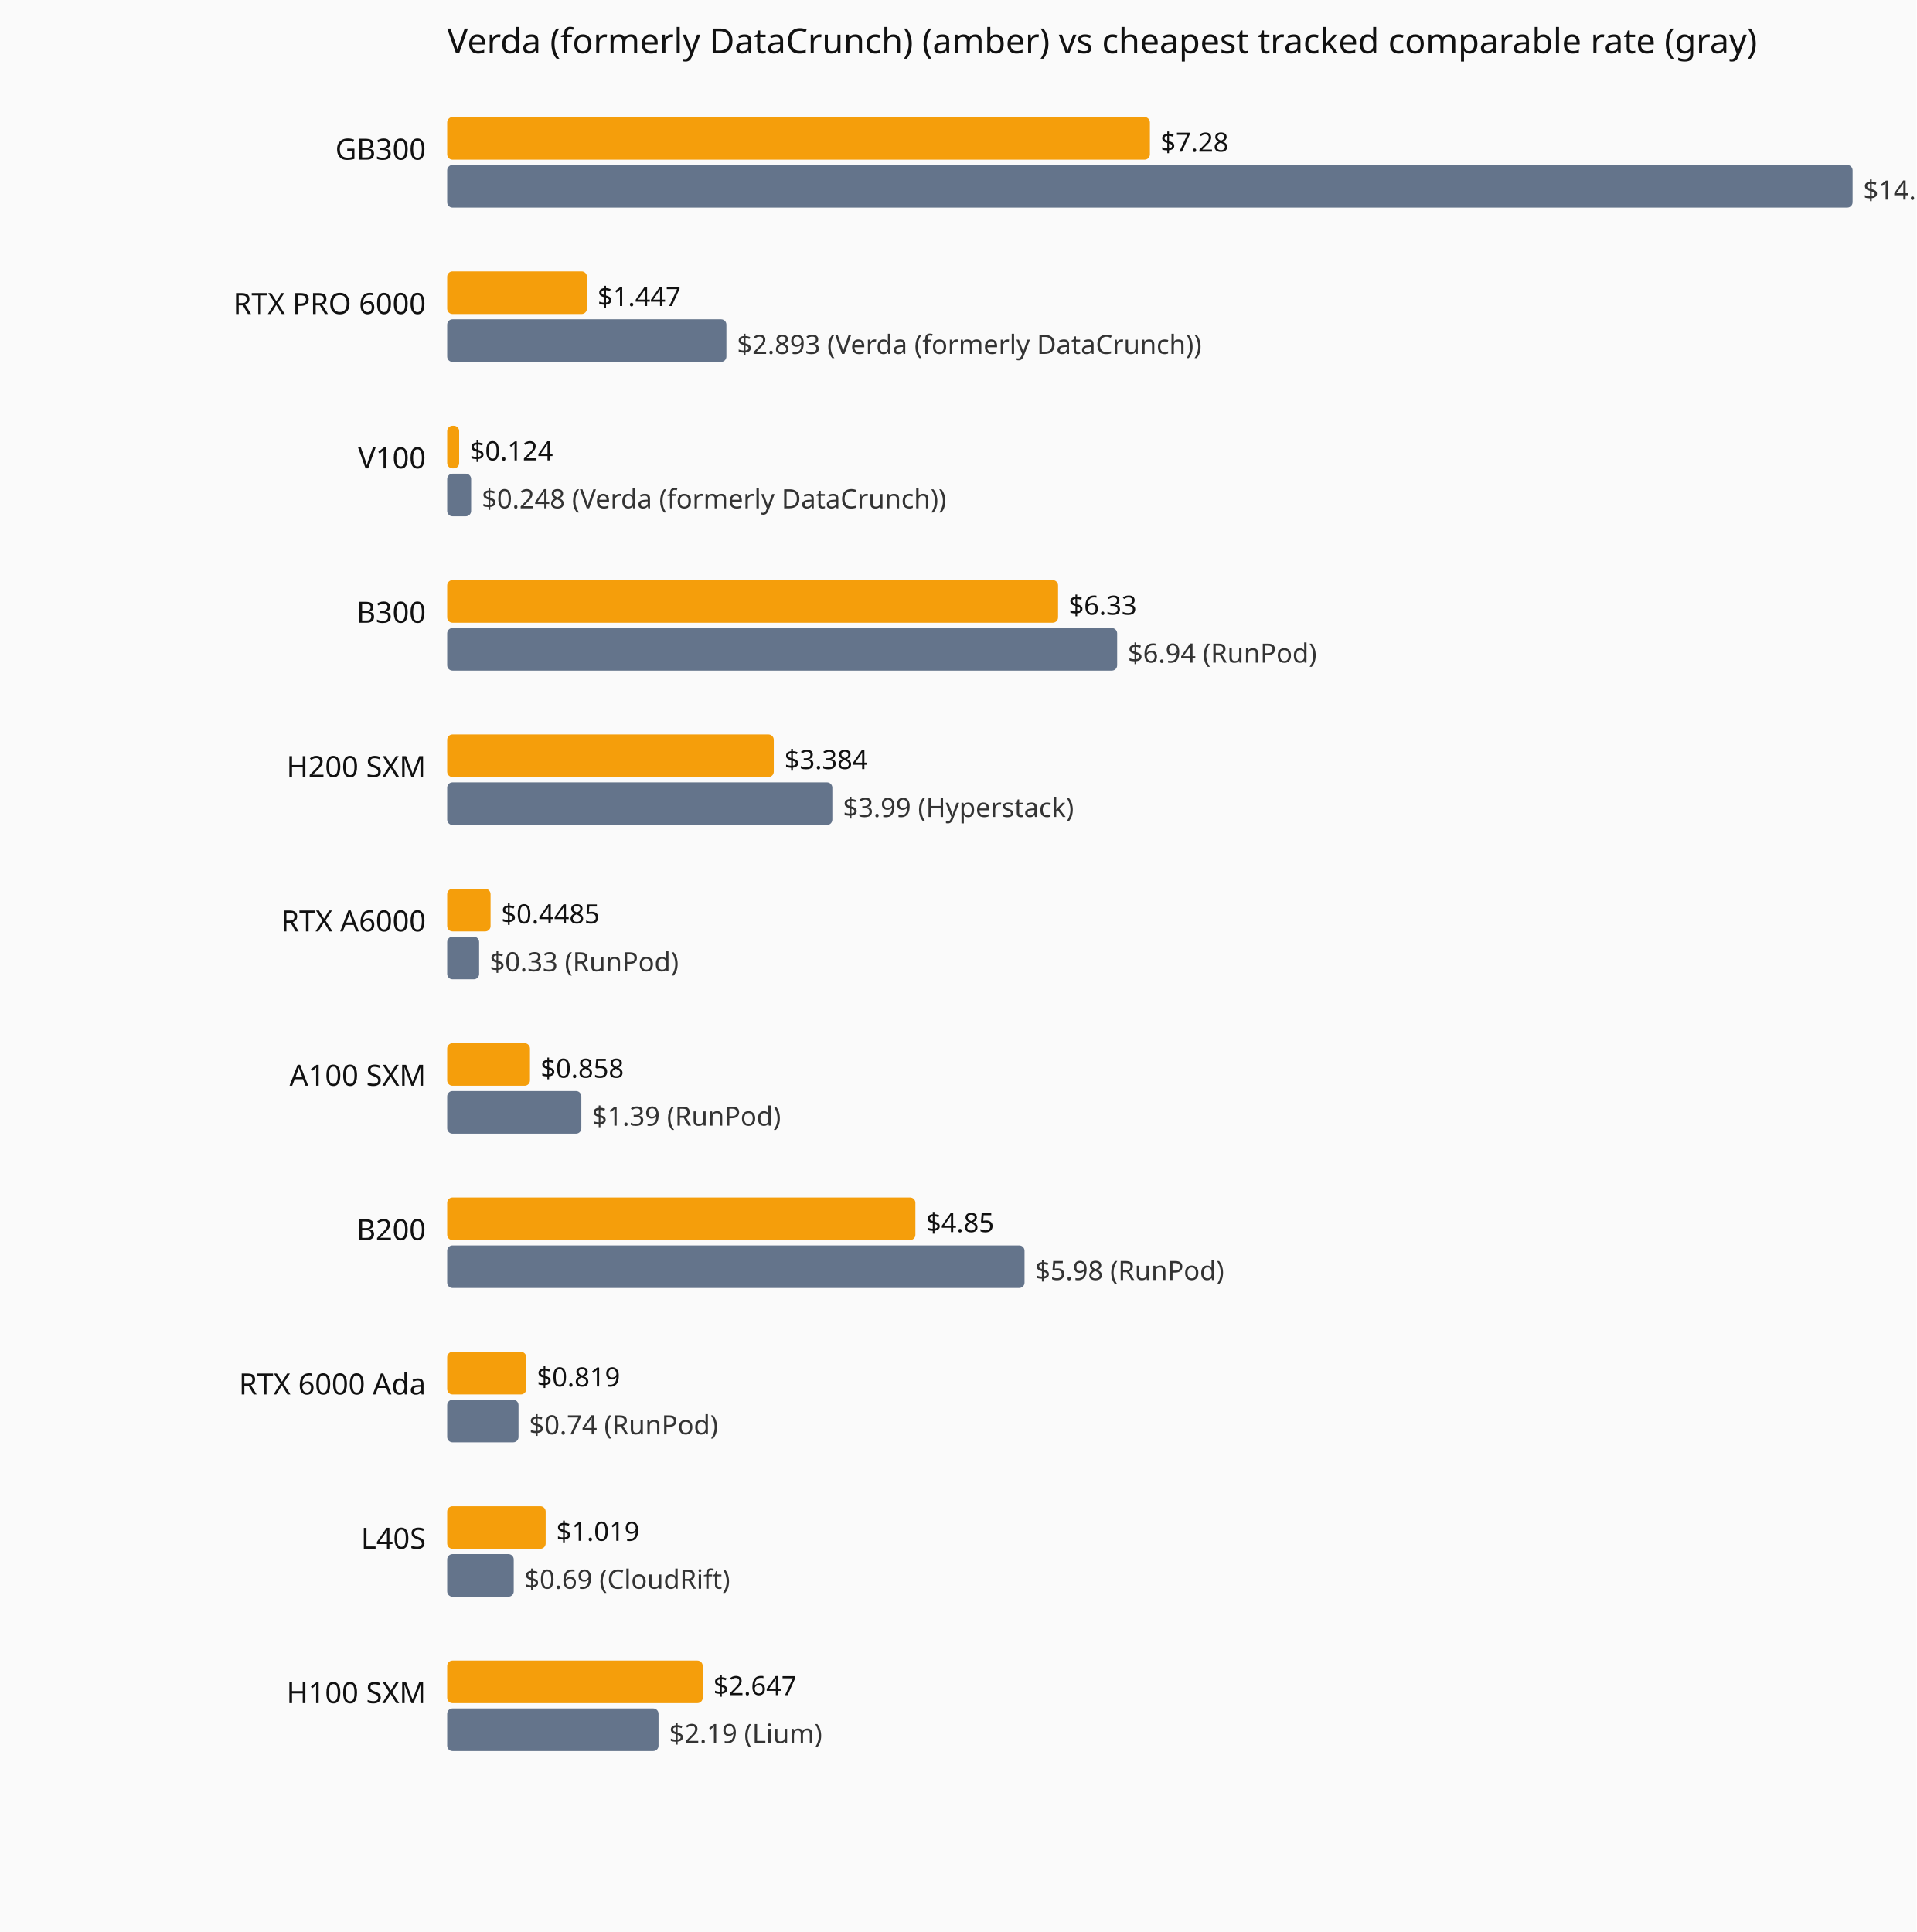
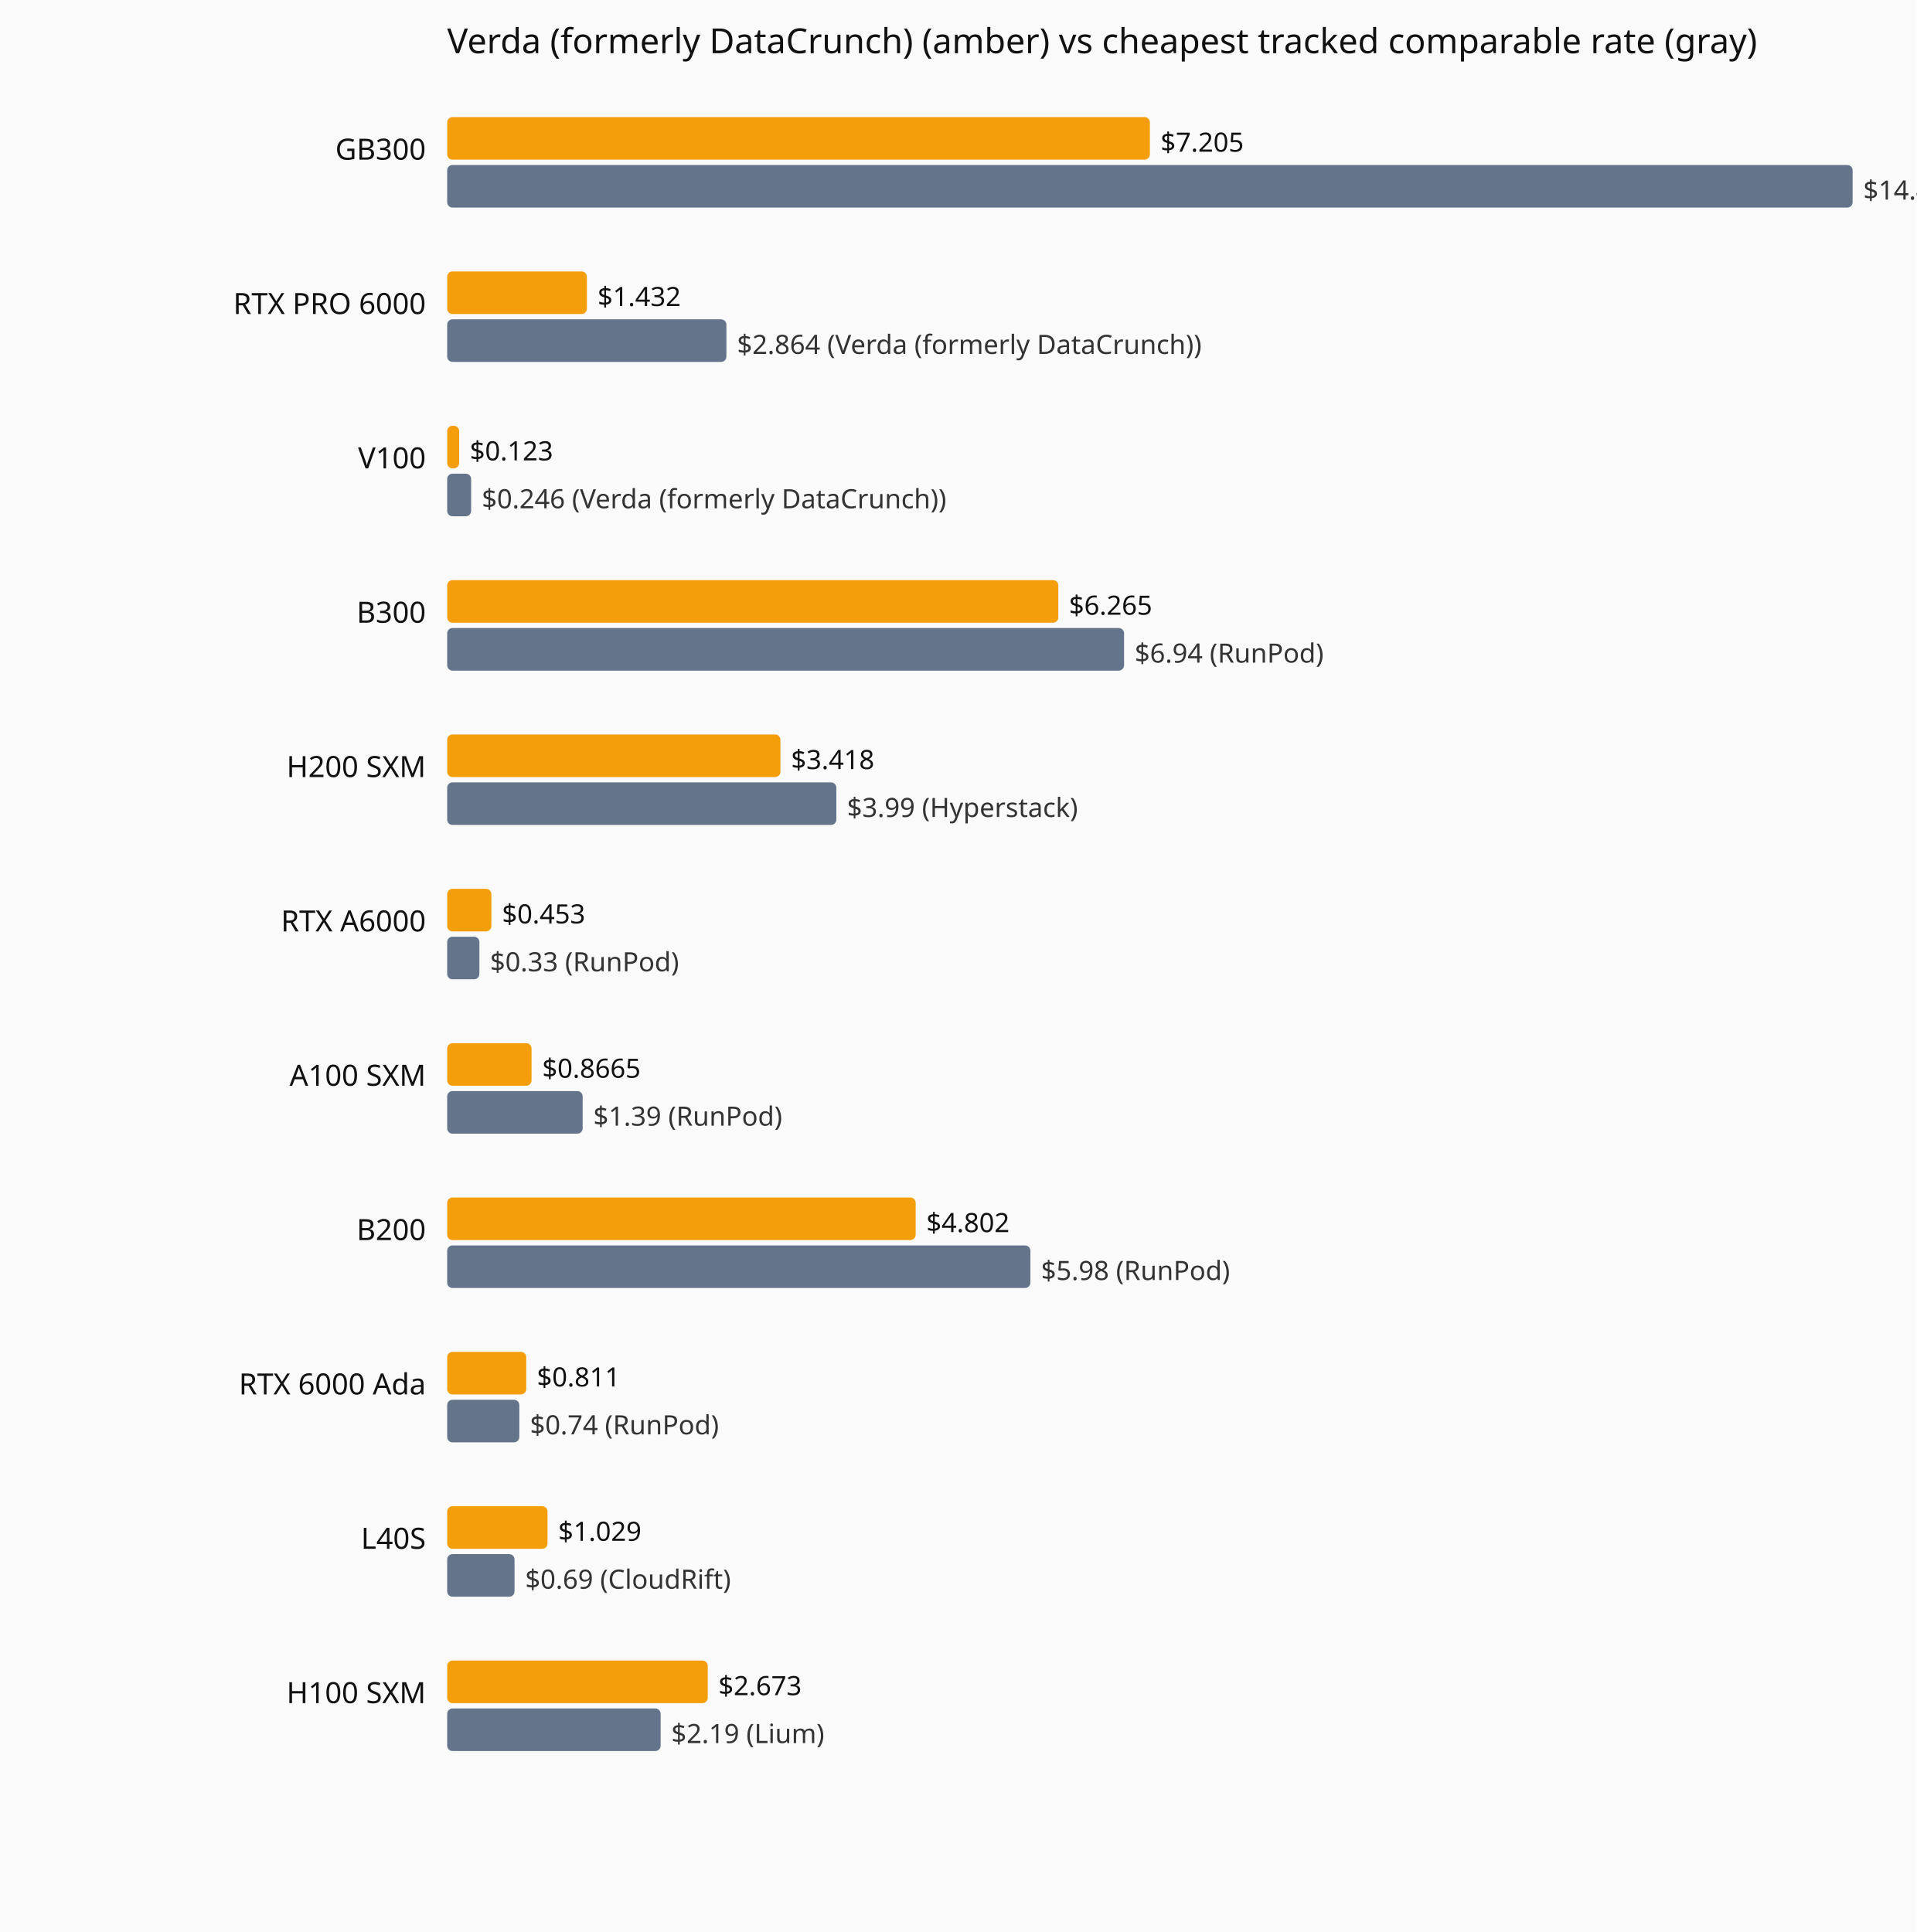
<svg xmlns="http://www.w3.org/2000/svg" viewBox="0 0 720 726" role="img" aria-label="Current hourly rate versus the cheapest tracked vendor, by GPU model.">
  <rect width="720" height="726" fill="#fafafa" />
  <text x="168" y="20" font-family="system-ui,sans-serif" font-size="13" fill="#111">Verda (formerly DataCrunch) (amber) vs cheapest tracked comparable rate (gray)</text>
  <text x="160" y="60" text-anchor="end" font-family="system-ui,sans-serif" font-size="11" fill="#111">GB300</text>
  <rect x="168" y="44" width="264.0" height="16" fill="#f59e0b" rx="2" />
-   <text x="436.0" y="57" font-family="system-ui,sans-serif" font-size="10" fill="#111">$7.28</text>
+   <text x="436.0" y="57" font-family="system-ui,sans-serif" font-size="10" fill="#111">$7.205</text>
  <rect x="168" y="62" width="528.0" height="16" fill="#64748b" rx="2" />
-   <text x="700.0" y="75" font-family="system-ui,sans-serif" font-size="10" fill="#333">$14.56 (Verda (formerly DataCrunch))</text>
+   <text x="700.0" y="75" font-family="system-ui,sans-serif" font-size="10" fill="#333">$14.41 (Verda (formerly DataCrunch))</text>
  <text x="160" y="118" text-anchor="end" font-family="system-ui,sans-serif" font-size="11" fill="#111">RTX PRO 6000</text>
  <rect x="168" y="102" width="52.5" height="16" fill="#f59e0b" rx="2" />
-   <text x="224.5" y="115" font-family="system-ui,sans-serif" font-size="10" fill="#111">$1.447</text>
+   <text x="224.5" y="115" font-family="system-ui,sans-serif" font-size="10" fill="#111">$1.432</text>
  <rect x="168" y="120" width="104.9" height="16" fill="#64748b" rx="2" />
-   <text x="276.9" y="133" font-family="system-ui,sans-serif" font-size="10" fill="#333">$2.893 (Verda (formerly DataCrunch))</text>
+   <text x="276.9" y="133" font-family="system-ui,sans-serif" font-size="10" fill="#333">$2.864 (Verda (formerly DataCrunch))</text>
  <text x="160" y="176" text-anchor="end" font-family="system-ui,sans-serif" font-size="11" fill="#111">V100</text>
  <rect x="168" y="160" width="4.5" height="16" fill="#f59e0b" rx="2" />
-   <text x="176.5" y="173" font-family="system-ui,sans-serif" font-size="10" fill="#111">$0.124</text>
+   <text x="176.5" y="173" font-family="system-ui,sans-serif" font-size="10" fill="#111">$0.123</text>
  <rect x="168" y="178" width="9.0" height="16" fill="#64748b" rx="2" />
-   <text x="181.0" y="191" font-family="system-ui,sans-serif" font-size="10" fill="#333">$0.248 (Verda (formerly DataCrunch))</text>
+   <text x="181.0" y="191" font-family="system-ui,sans-serif" font-size="10" fill="#333">$0.246 (Verda (formerly DataCrunch))</text>
  <text x="160" y="234" text-anchor="end" font-family="system-ui,sans-serif" font-size="11" fill="#111">B300</text>
-   <rect x="168" y="218" width="229.5" height="16" fill="#f59e0b" rx="2" />
-   <text x="401.5" y="231" font-family="system-ui,sans-serif" font-size="10" fill="#111">$6.33</text>
-   <rect x="168" y="236" width="251.7" height="16" fill="#64748b" rx="2" />
-   <text x="423.7" y="249" font-family="system-ui,sans-serif" font-size="10" fill="#333">$6.94 (RunPod)</text>
+   <rect x="168" y="218" width="229.6" height="16" fill="#f59e0b" rx="2" />
+   <text x="401.6" y="231" font-family="system-ui,sans-serif" font-size="10" fill="#111">$6.265</text>
+   <rect x="168" y="236" width="254.3" height="16" fill="#64748b" rx="2" />
+   <text x="426.3" y="249" font-family="system-ui,sans-serif" font-size="10" fill="#333">$6.94 (RunPod)</text>
  <text x="160" y="292" text-anchor="end" font-family="system-ui,sans-serif" font-size="11" fill="#111">H200 SXM</text>
-   <rect x="168" y="276" width="122.7" height="16" fill="#f59e0b" rx="2" />
-   <text x="294.7" y="289" font-family="system-ui,sans-serif" font-size="10" fill="#111">$3.384</text>
-   <rect x="168" y="294" width="144.7" height="16" fill="#64748b" rx="2" />
-   <text x="316.7" y="307" font-family="system-ui,sans-serif" font-size="10" fill="#333">$3.99 (Hyperstack)</text>
+   <rect x="168" y="276" width="125.2" height="16" fill="#f59e0b" rx="2" />
+   <text x="297.2" y="289" font-family="system-ui,sans-serif" font-size="10" fill="#111">$3.418</text>
+   <rect x="168" y="294" width="146.2" height="16" fill="#64748b" rx="2" />
+   <text x="318.2" y="307" font-family="system-ui,sans-serif" font-size="10" fill="#333">$3.99 (Hyperstack)</text>
  <text x="160" y="350" text-anchor="end" font-family="system-ui,sans-serif" font-size="11" fill="#111">RTX A6000</text>
-   <rect x="168" y="334" width="16.3" height="16" fill="#f59e0b" rx="2" />
-   <text x="188.3" y="347" font-family="system-ui,sans-serif" font-size="10" fill="#111">$0.4485</text>
-   <rect x="168" y="352" width="12.0" height="16" fill="#64748b" rx="2" />
-   <text x="184.0" y="365" font-family="system-ui,sans-serif" font-size="10" fill="#333">$0.33 (RunPod)</text>
+   <rect x="168" y="334" width="16.6" height="16" fill="#f59e0b" rx="2" />
+   <text x="188.6" y="347" font-family="system-ui,sans-serif" font-size="10" fill="#111">$0.453</text>
+   <rect x="168" y="352" width="12.1" height="16" fill="#64748b" rx="2" />
+   <text x="184.1" y="365" font-family="system-ui,sans-serif" font-size="10" fill="#333">$0.33 (RunPod)</text>
  <text x="160" y="408" text-anchor="end" font-family="system-ui,sans-serif" font-size="11" fill="#111">A100 SXM</text>
-   <rect x="168" y="392" width="31.1" height="16" fill="#f59e0b" rx="2" />
-   <text x="203.1" y="405" font-family="system-ui,sans-serif" font-size="10" fill="#111">$0.858</text>
-   <rect x="168" y="410" width="50.4" height="16" fill="#64748b" rx="2" />
-   <text x="222.4" y="423" font-family="system-ui,sans-serif" font-size="10" fill="#333">$1.39 (RunPod)</text>
+   <rect x="168" y="392" width="31.7" height="16" fill="#f59e0b" rx="2" />
+   <text x="203.7" y="405" font-family="system-ui,sans-serif" font-size="10" fill="#111">$0.8665</text>
+   <rect x="168" y="410" width="50.9" height="16" fill="#64748b" rx="2" />
+   <text x="222.9" y="423" font-family="system-ui,sans-serif" font-size="10" fill="#333">$1.39 (RunPod)</text>
  <text x="160" y="466" text-anchor="end" font-family="system-ui,sans-serif" font-size="11" fill="#111">B200</text>
-   <rect x="168" y="450" width="175.9" height="16" fill="#f59e0b" rx="2" />
-   <text x="347.9" y="463" font-family="system-ui,sans-serif" font-size="10" fill="#111">$4.85</text>
-   <rect x="168" y="468" width="216.9" height="16" fill="#64748b" rx="2" />
-   <text x="388.9" y="481" font-family="system-ui,sans-serif" font-size="10" fill="#333">$5.98 (RunPod)</text>
+   <rect x="168" y="450" width="176.0" height="16" fill="#f59e0b" rx="2" />
+   <text x="348.0" y="463" font-family="system-ui,sans-serif" font-size="10" fill="#111">$4.802</text>
+   <rect x="168" y="468" width="219.1" height="16" fill="#64748b" rx="2" />
+   <text x="391.1" y="481" font-family="system-ui,sans-serif" font-size="10" fill="#333">$5.98 (RunPod)</text>
  <text x="160" y="524" text-anchor="end" font-family="system-ui,sans-serif" font-size="11" fill="#111">RTX 6000 Ada</text>
  <rect x="168" y="508" width="29.7" height="16" fill="#f59e0b" rx="2" />
-   <text x="201.7" y="521" font-family="system-ui,sans-serif" font-size="10" fill="#111">$0.819</text>
-   <rect x="168" y="526" width="26.8" height="16" fill="#64748b" rx="2" />
-   <text x="198.8" y="539" font-family="system-ui,sans-serif" font-size="10" fill="#333">$0.74 (RunPod)</text>
+   <text x="201.7" y="521" font-family="system-ui,sans-serif" font-size="10" fill="#111">$0.811</text>
+   <rect x="168" y="526" width="27.1" height="16" fill="#64748b" rx="2" />
+   <text x="199.1" y="539" font-family="system-ui,sans-serif" font-size="10" fill="#333">$0.74 (RunPod)</text>
  <text x="160" y="582" text-anchor="end" font-family="system-ui,sans-serif" font-size="11" fill="#111">L40S</text>
-   <rect x="168" y="566" width="37.0" height="16" fill="#f59e0b" rx="2" />
-   <text x="209.0" y="579" font-family="system-ui,sans-serif" font-size="10" fill="#111">$1.019</text>
-   <rect x="168" y="584" width="25.0" height="16" fill="#64748b" rx="2" />
-   <text x="197.0" y="597" font-family="system-ui,sans-serif" font-size="10" fill="#333">$0.69 (CloudRift)</text>
+   <rect x="168" y="566" width="37.7" height="16" fill="#f59e0b" rx="2" />
+   <text x="209.7" y="579" font-family="system-ui,sans-serif" font-size="10" fill="#111">$1.029</text>
+   <rect x="168" y="584" width="25.3" height="16" fill="#64748b" rx="2" />
+   <text x="197.3" y="597" font-family="system-ui,sans-serif" font-size="10" fill="#333">$0.69 (CloudRift)</text>
  <text x="160" y="640" text-anchor="end" font-family="system-ui,sans-serif" font-size="11" fill="#111">H100 SXM</text>
-   <rect x="168" y="624" width="96.0" height="16" fill="#f59e0b" rx="2" />
-   <text x="268.0" y="637" font-family="system-ui,sans-serif" font-size="10" fill="#111">$2.647</text>
-   <rect x="168" y="642" width="79.4" height="16" fill="#64748b" rx="2" />
-   <text x="251.4" y="655" font-family="system-ui,sans-serif" font-size="10" fill="#333">$2.19 (Lium)</text>
+   <rect x="168" y="624" width="97.9" height="16" fill="#f59e0b" rx="2" />
+   <text x="269.9" y="637" font-family="system-ui,sans-serif" font-size="10" fill="#111">$2.673</text>
+   <rect x="168" y="642" width="80.2" height="16" fill="#64748b" rx="2" />
+   <text x="252.2" y="655" font-family="system-ui,sans-serif" font-size="10" fill="#333">$2.19 (Lium)</text>
</svg>
